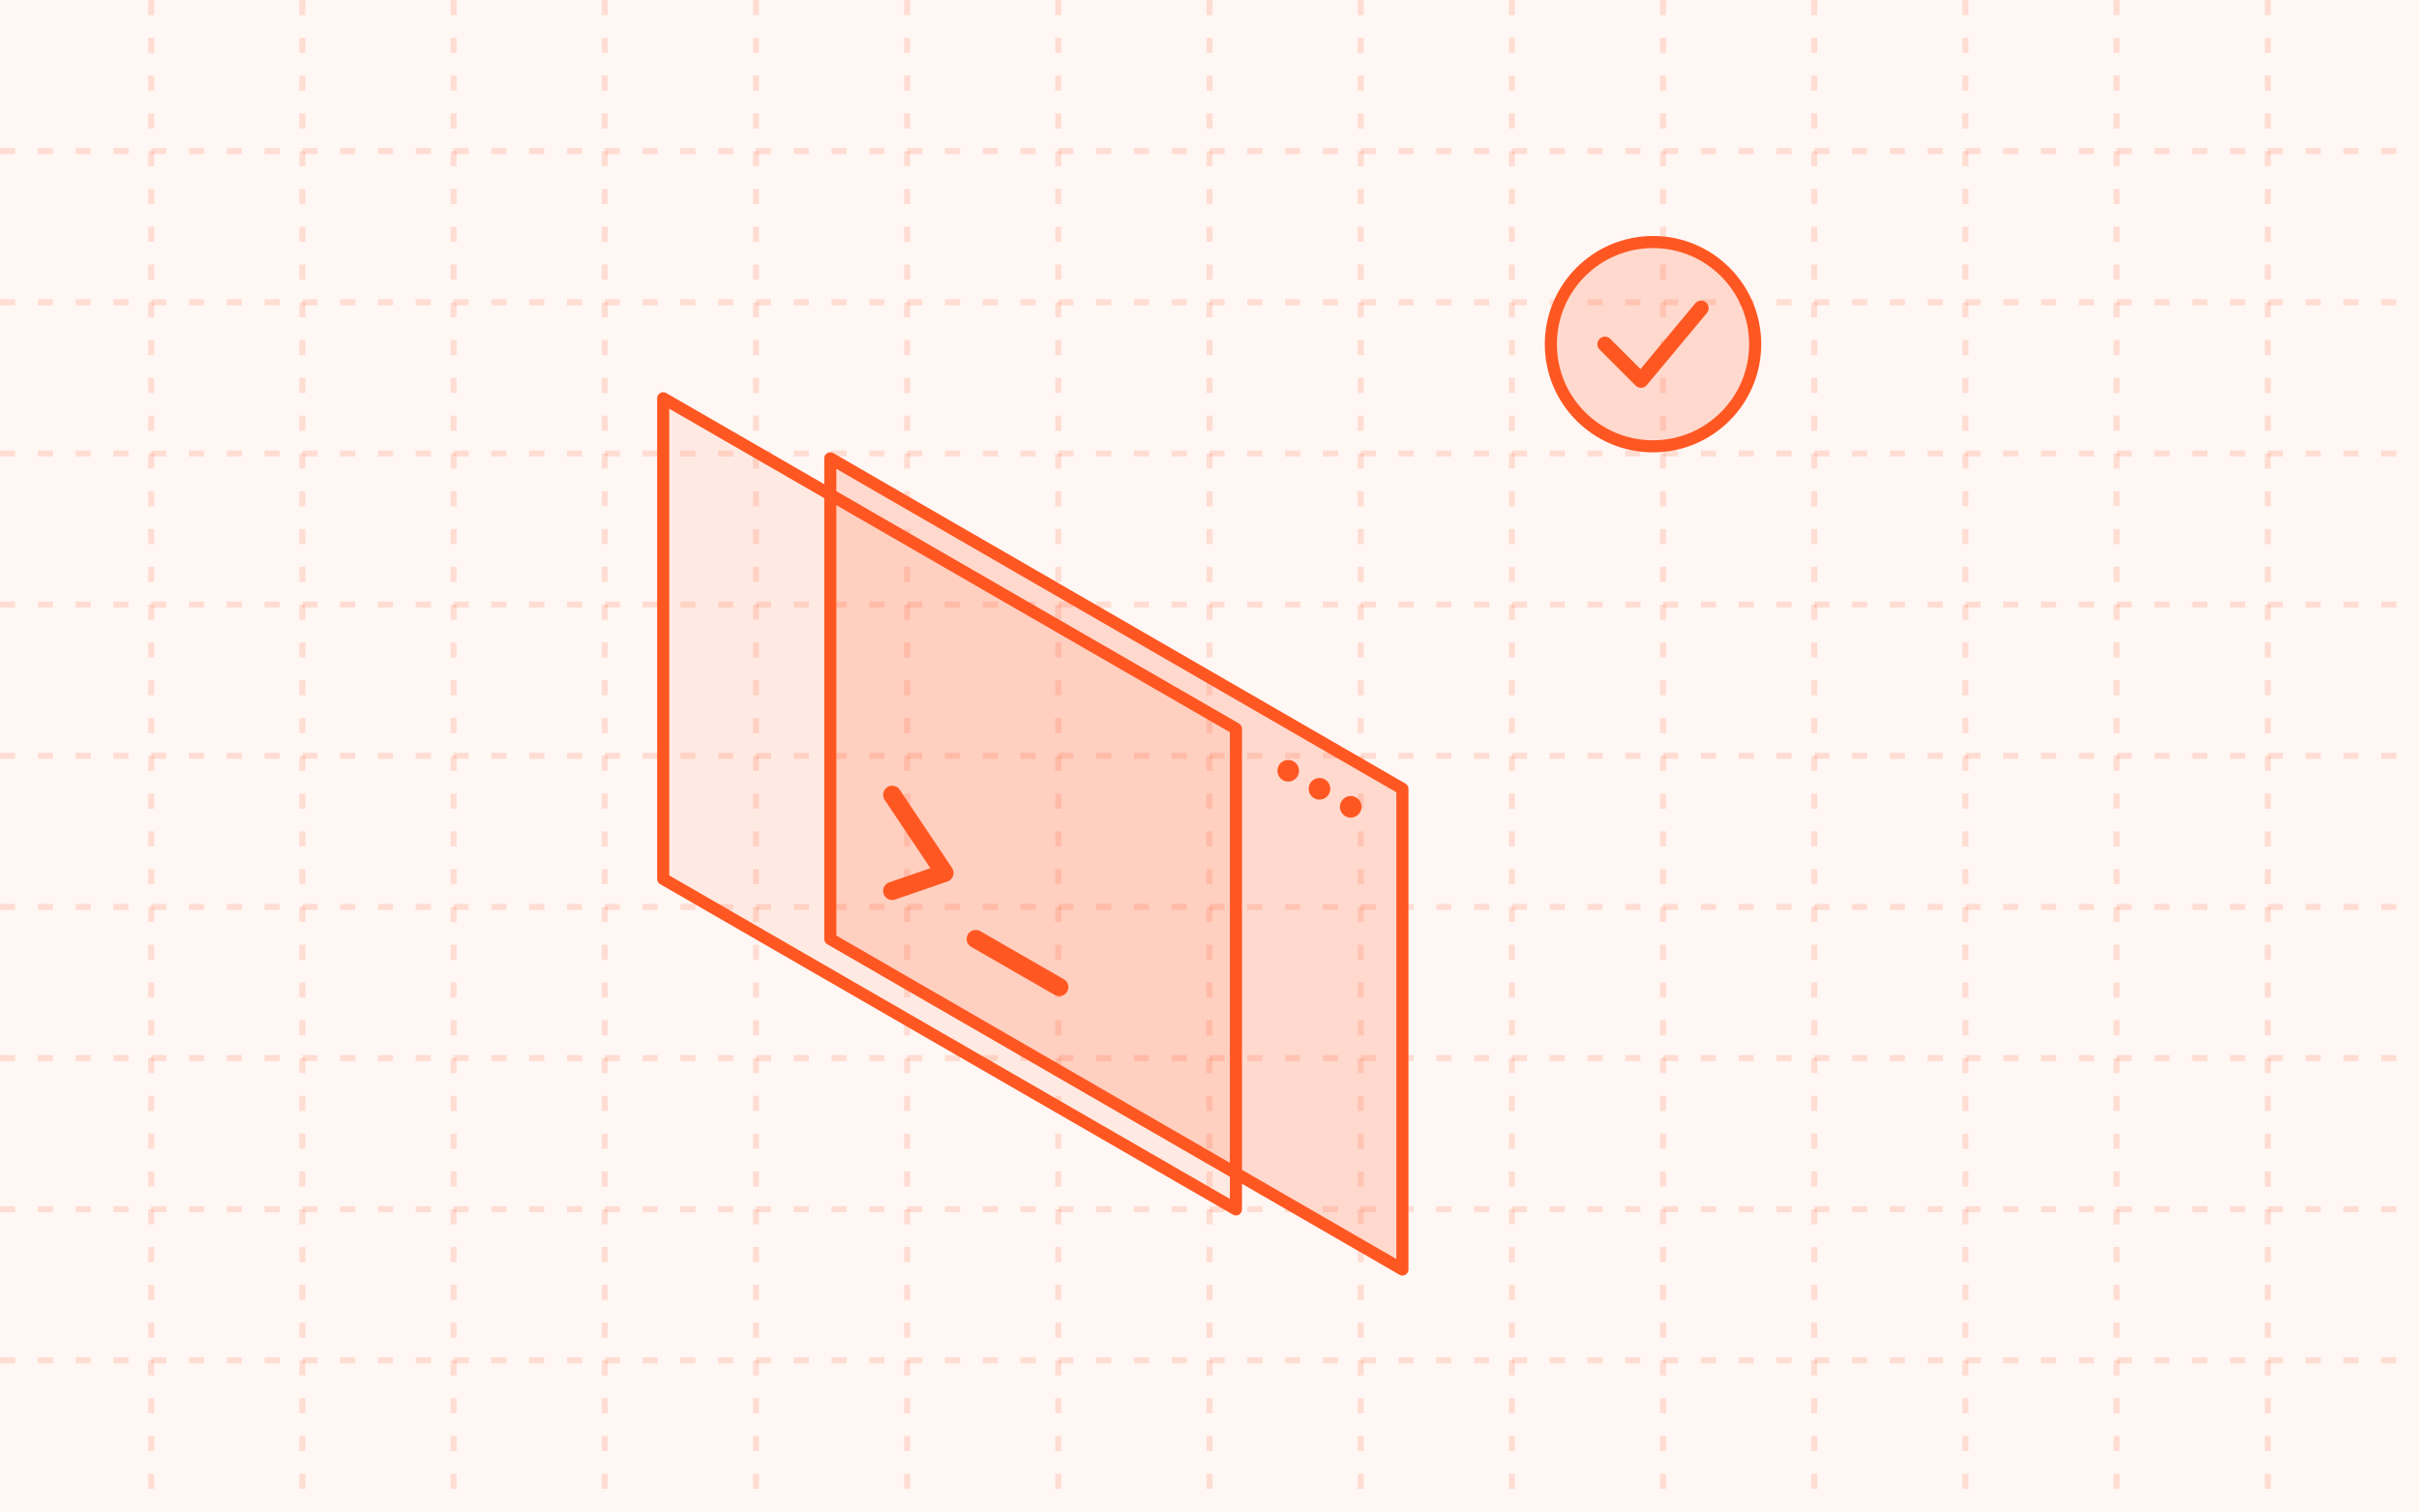
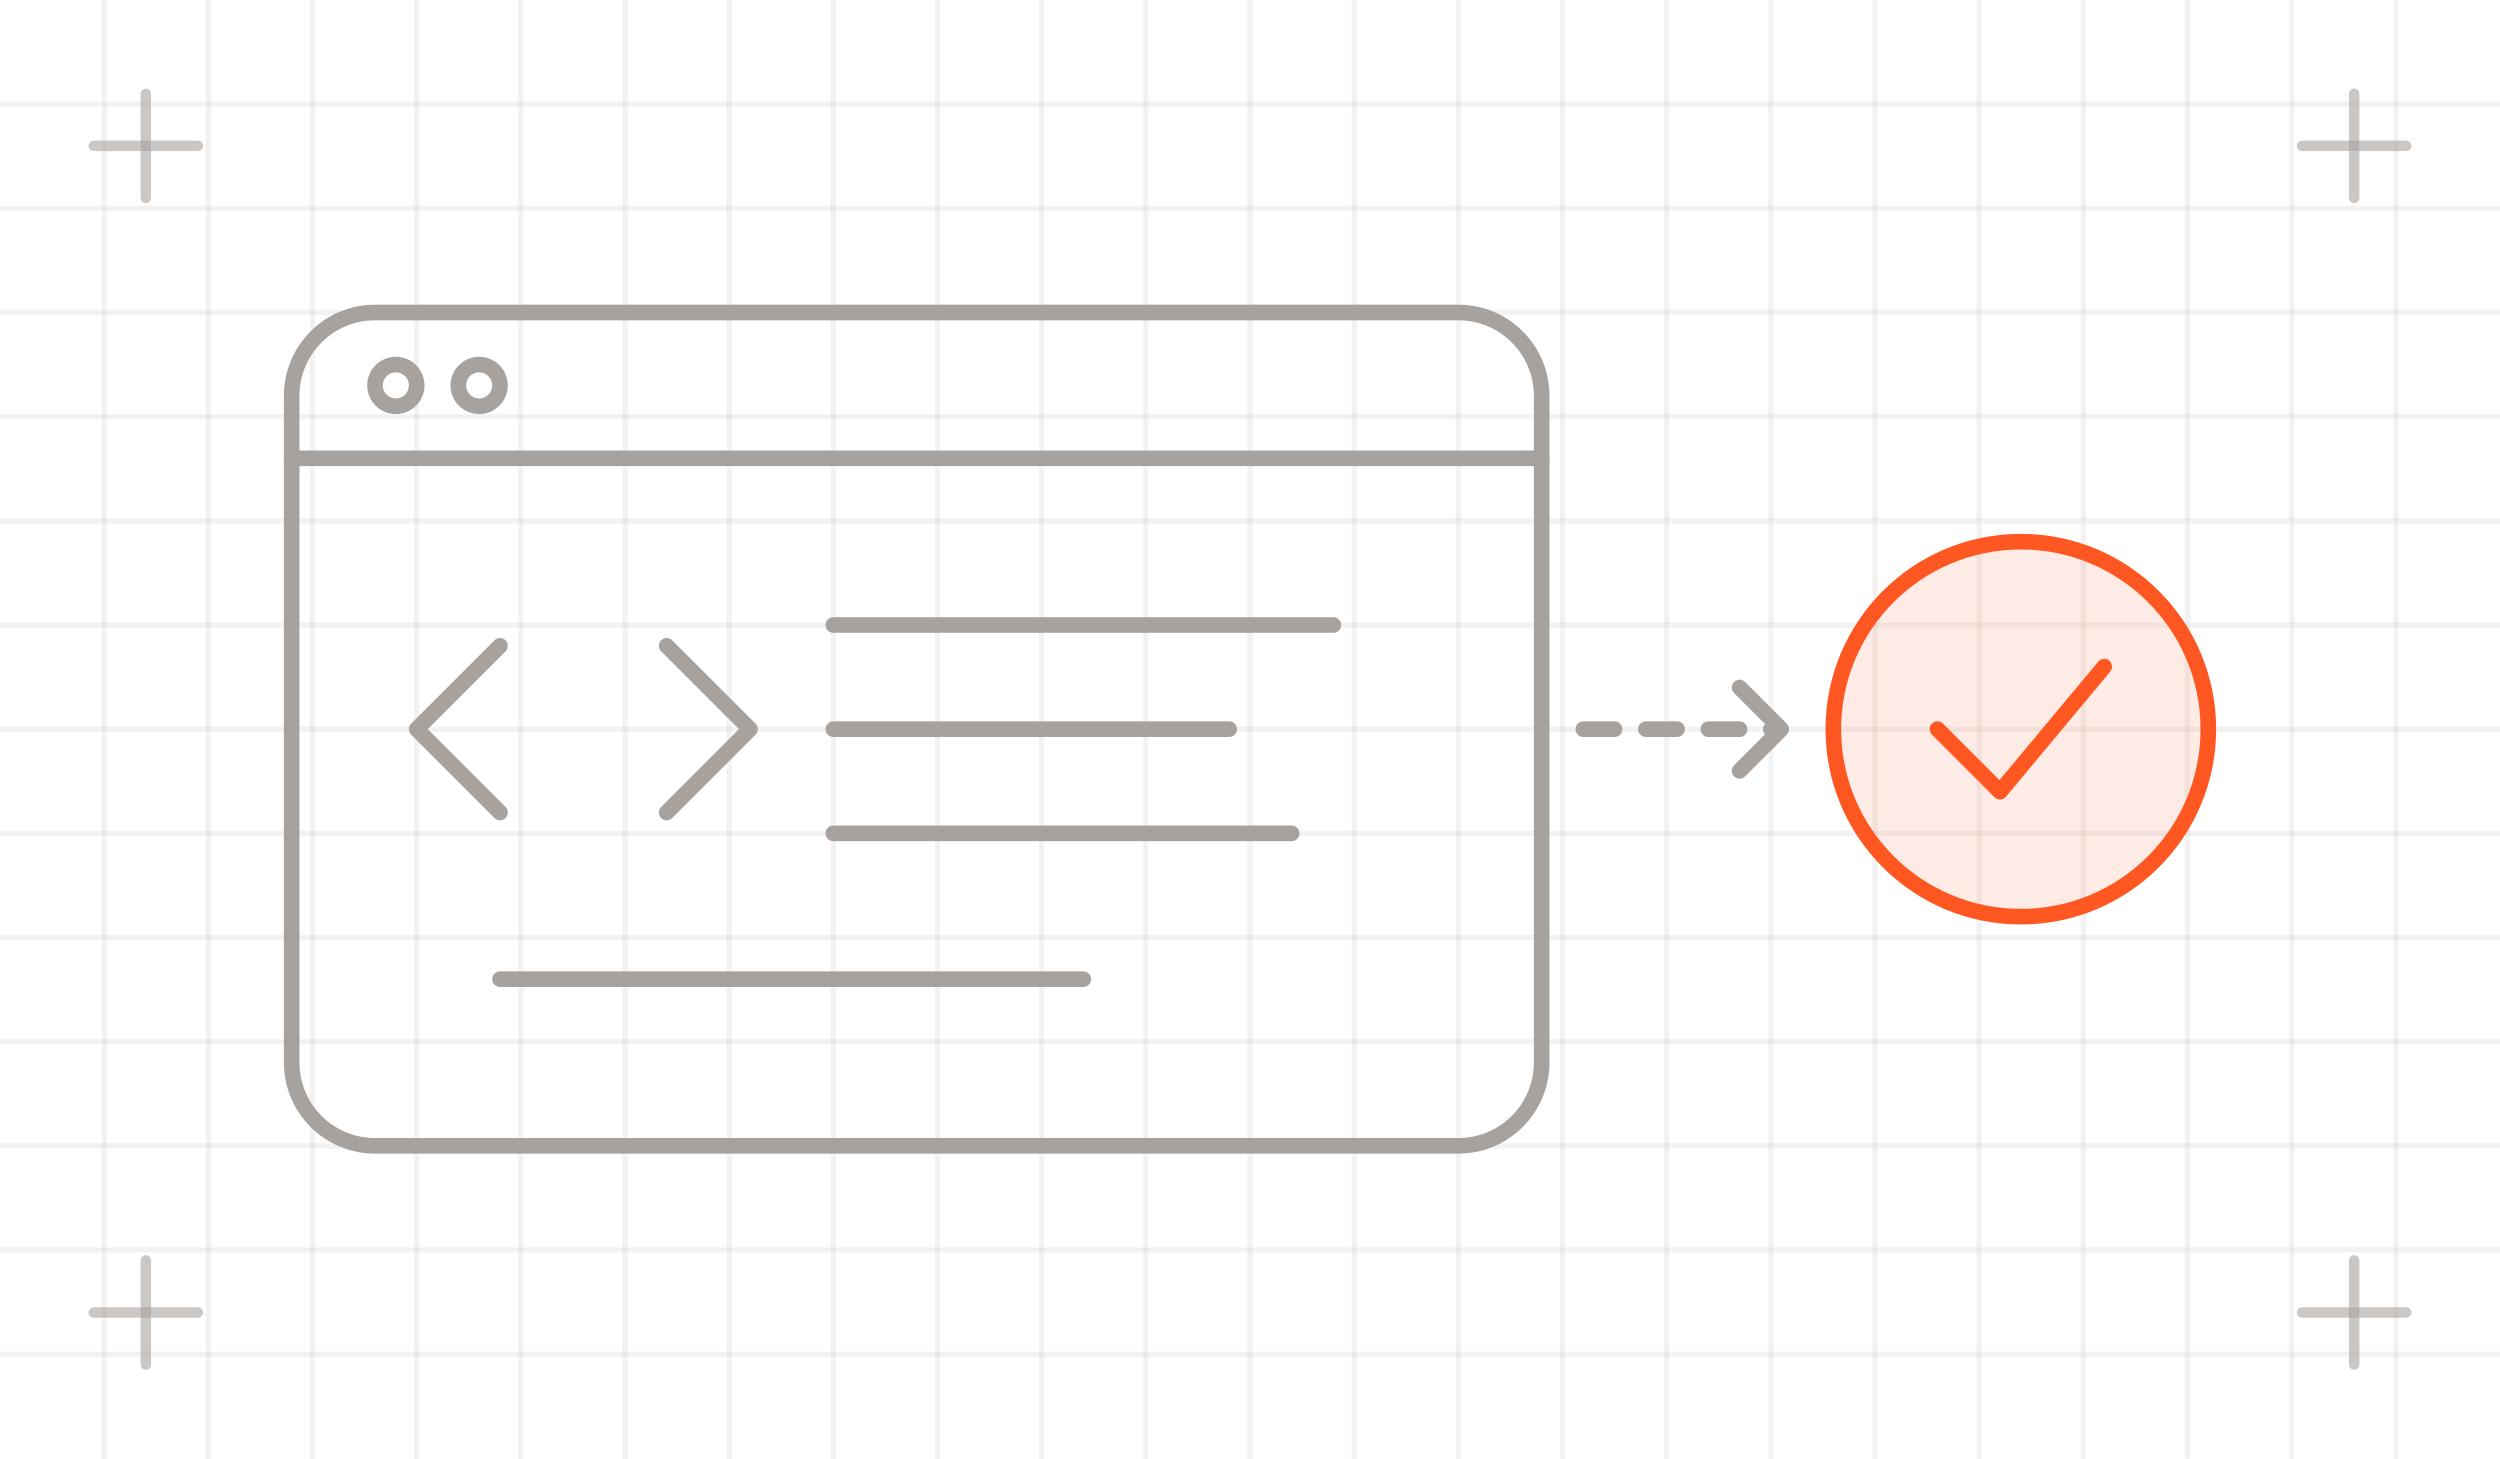
- <svg xmlns="http://www.w3.org/2000/svg" viewBox="0 0 320 200" width="320" height="200" fill="none">
-   <rect width="320" height="200" fill="#FF5722" fill-opacity="0.05" />
-   <g stroke="#FF5722" stroke-opacity="0.16" stroke-width="0.8" stroke-dasharray="2 3">
-     <line x1="20" y1="0" x2="20" y2="200" />
-     <line x1="40" y1="0" x2="40" y2="200" />
-     <line x1="60" y1="0" x2="60" y2="200" />
-     <line x1="80" y1="0" x2="80" y2="200" />
-     <line x1="100" y1="0" x2="100" y2="200" />
-     <line x1="120" y1="0" x2="120" y2="200" />
-     <line x1="140" y1="0" x2="140" y2="200" />
-     <line x1="160" y1="0" x2="160" y2="200" />
-     <line x1="180" y1="0" x2="180" y2="200" />
-     <line x1="200" y1="0" x2="200" y2="200" />
-     <line x1="220" y1="0" x2="220" y2="200" />
-     <line x1="240" y1="0" x2="240" y2="200" />
-     <line x1="260" y1="0" x2="260" y2="200" />
-     <line x1="280" y1="0" x2="280" y2="200" />
-     <line x1="300" y1="0" x2="300" y2="200" />
-     <line x1="0" y1="20" x2="320" y2="20" />
-     <line x1="0" y1="40" x2="320" y2="40" />
-     <line x1="0" y1="60" x2="320" y2="60" />
-     <line x1="0" y1="80" x2="320" y2="80" />
-     <line x1="0" y1="100" x2="320" y2="100" />
-     <line x1="0" y1="120" x2="320" y2="120" />
-     <line x1="0" y1="140" x2="320" y2="140" />
-     <line x1="0" y1="160" x2="320" y2="160" />
-     <line x1="0" y1="180" x2="320" y2="180" />
+ <svg xmlns="http://www.w3.org/2000/svg" viewBox="0 0 240 140" width="240" height="140" fill="none" stroke-linecap="round" stroke-linejoin="round">
+   <g stroke="#A8A29E" stroke-opacity="0.14" stroke-width="0.5">
+     <line x1="10" y1="0" x2="10" y2="140" />
+     <line x1="20" y1="0" x2="20" y2="140" />
+     <line x1="30" y1="0" x2="30" y2="140" />
+     <line x1="40" y1="0" x2="40" y2="140" />
+     <line x1="50" y1="0" x2="50" y2="140" />
+     <line x1="60" y1="0" x2="60" y2="140" />
+     <line x1="70" y1="0" x2="70" y2="140" />
+     <line x1="80" y1="0" x2="80" y2="140" />
+     <line x1="90" y1="0" x2="90" y2="140" />
+     <line x1="100" y1="0" x2="100" y2="140" />
+     <line x1="110" y1="0" x2="110" y2="140" />
+     <line x1="120" y1="0" x2="120" y2="140" />
+     <line x1="130" y1="0" x2="130" y2="140" />
+     <line x1="140" y1="0" x2="140" y2="140" />
+     <line x1="150" y1="0" x2="150" y2="140" />
+     <line x1="160" y1="0" x2="160" y2="140" />
+     <line x1="170" y1="0" x2="170" y2="140" />
+     <line x1="180" y1="0" x2="180" y2="140" />
+     <line x1="190" y1="0" x2="190" y2="140" />
+     <line x1="200" y1="0" x2="200" y2="140" />
+     <line x1="210" y1="0" x2="210" y2="140" />
+     <line x1="220" y1="0" x2="220" y2="140" />
+     <line x1="230" y1="0" x2="230" y2="140" />
+     <line x1="0" y1="10" x2="240" y2="10" />
+     <line x1="0" y1="20" x2="240" y2="20" />
+     <line x1="0" y1="30" x2="240" y2="30" />
+     <line x1="0" y1="40" x2="240" y2="40" />
+     <line x1="0" y1="50" x2="240" y2="50" />
+     <line x1="0" y1="60" x2="240" y2="60" />
+     <line x1="0" y1="70" x2="240" y2="70" />
+     <line x1="0" y1="80" x2="240" y2="80" />
+     <line x1="0" y1="90" x2="240" y2="90" />
+     <line x1="0" y1="100" x2="240" y2="100" />
+     <line x1="0" y1="110" x2="240" y2="110" />
+     <line x1="0" y1="120" x2="240" y2="120" />
+     <line x1="0" y1="130" x2="240" y2="130" />
  </g>
-   <g transform="translate(160 100) scale(0.795) translate(-178.2 -130.5)">
-     <path d="M87.3 151.0 L182.6 206.0 L182.6 126.0 L87.3 71.0 Z" fill="#FF5722" fill-opacity="0.08" stroke="#FF5722" stroke-opacity="1.0" vector-effect="non-scaling-stroke" stroke-width="1.6" stroke-linejoin="round" />
-     <path d="M115.1 161.0 L210.3 216.0 L210.3 136.0 L115.1 81.0 Z" fill="#FF5722" fill-opacity="0.18" stroke="#FF5722" stroke-opacity="1.0" vector-effect="non-scaling-stroke" stroke-width="1.6" stroke-linejoin="round" />
-     <circle cx="191.3" cy="133.0" r="1.8" fill="#FF5722" />
-     <circle cx="196.5" cy="136.0" r="1.8" fill="#FF5722" />
-     <circle cx="201.7" cy="139.0" r="1.8" fill="#FF5722" />
-     <path d="M125.4 137.0 L134.1 150.0 L125.4 153.0" stroke="#FF5722" vector-effect="non-scaling-stroke" stroke-width="2.4" stroke-linecap="round" stroke-linejoin="round" fill="none" />
-     <line x1="139.3" y1="161.0" x2="153.2" y2="169.0" stroke="#FF5722" stroke-opacity="1" vector-effect="non-scaling-stroke" stroke-width="2.4" stroke-linecap="round" />
-     <circle cx="252" cy="62" r="17" fill="#FF5722" fill-opacity="0.18" stroke="#FF5722" vector-effect="non-scaling-stroke" stroke-width="1.6" />
-     <path d="M244 62 l6 6 l10 -12" stroke="#FF5722" vector-effect="non-scaling-stroke" stroke-width="2" fill="none" stroke-linecap="round" stroke-linejoin="round" />
+   <g stroke="#A8A29E" stroke-opacity="0.6" stroke-width="1">
+     <line x1="9" y1="14" x2="19" y2="14" />
+     <line x1="14" y1="9" x2="14" y2="19" />
+     <line x1="221" y1="14" x2="231" y2="14" />
+     <line x1="226" y1="9" x2="226" y2="19" />
+     <line x1="9" y1="126" x2="19" y2="126" />
+     <line x1="14" y1="121" x2="14" y2="131" />
+     <line x1="221" y1="126" x2="231" y2="126" />
+     <line x1="226" y1="121" x2="226" y2="131" />
+   </g>
+   <g stroke-width="1.5">
+     <rect x="28" y="30" width="120" height="80" rx="8" stroke="#A8A29E" fill="none" />
+     <line x1="28" y1="44" x2="148" y2="44" stroke="#A8A29E" />
+     <circle cx="38" cy="37" r="2" stroke="#A8A29E" fill="none" />
+     <circle cx="46" cy="37" r="2" stroke="#A8A29E" fill="none" />
+     <path d="M48 62 l-8 8 l8 8" stroke="#A8A29E" fill="none" />
+     <path d="M64 62 l8 8 l-8 8" stroke="#A8A29E" fill="none" />
+     <line x1="80" y1="60" x2="128" y2="60" stroke="#A8A29E" />
+     <line x1="80" y1="70" x2="118" y2="70" stroke="#A8A29E" />
+     <line x1="80" y1="80" x2="124" y2="80" stroke="#A8A29E" />
+     <line x1="48" y1="94" x2="104" y2="94" stroke="#A8A29E" />
+     <line x1="152" y1="70" x2="170" y2="70" stroke="#A8A29E" stroke-dasharray="3 3" />
+     <path d="M167 66 l4 4 l-4 4" stroke="#A8A29E" fill="none" />
+     <circle cx="194" cy="70" r="18" stroke="#FF5722" fill="#FF5722" fill-opacity="0.12" />
+     <path d="M186 70 l6 6 l10 -12" stroke="#FF5722" fill="none" />
  </g>
</svg>
